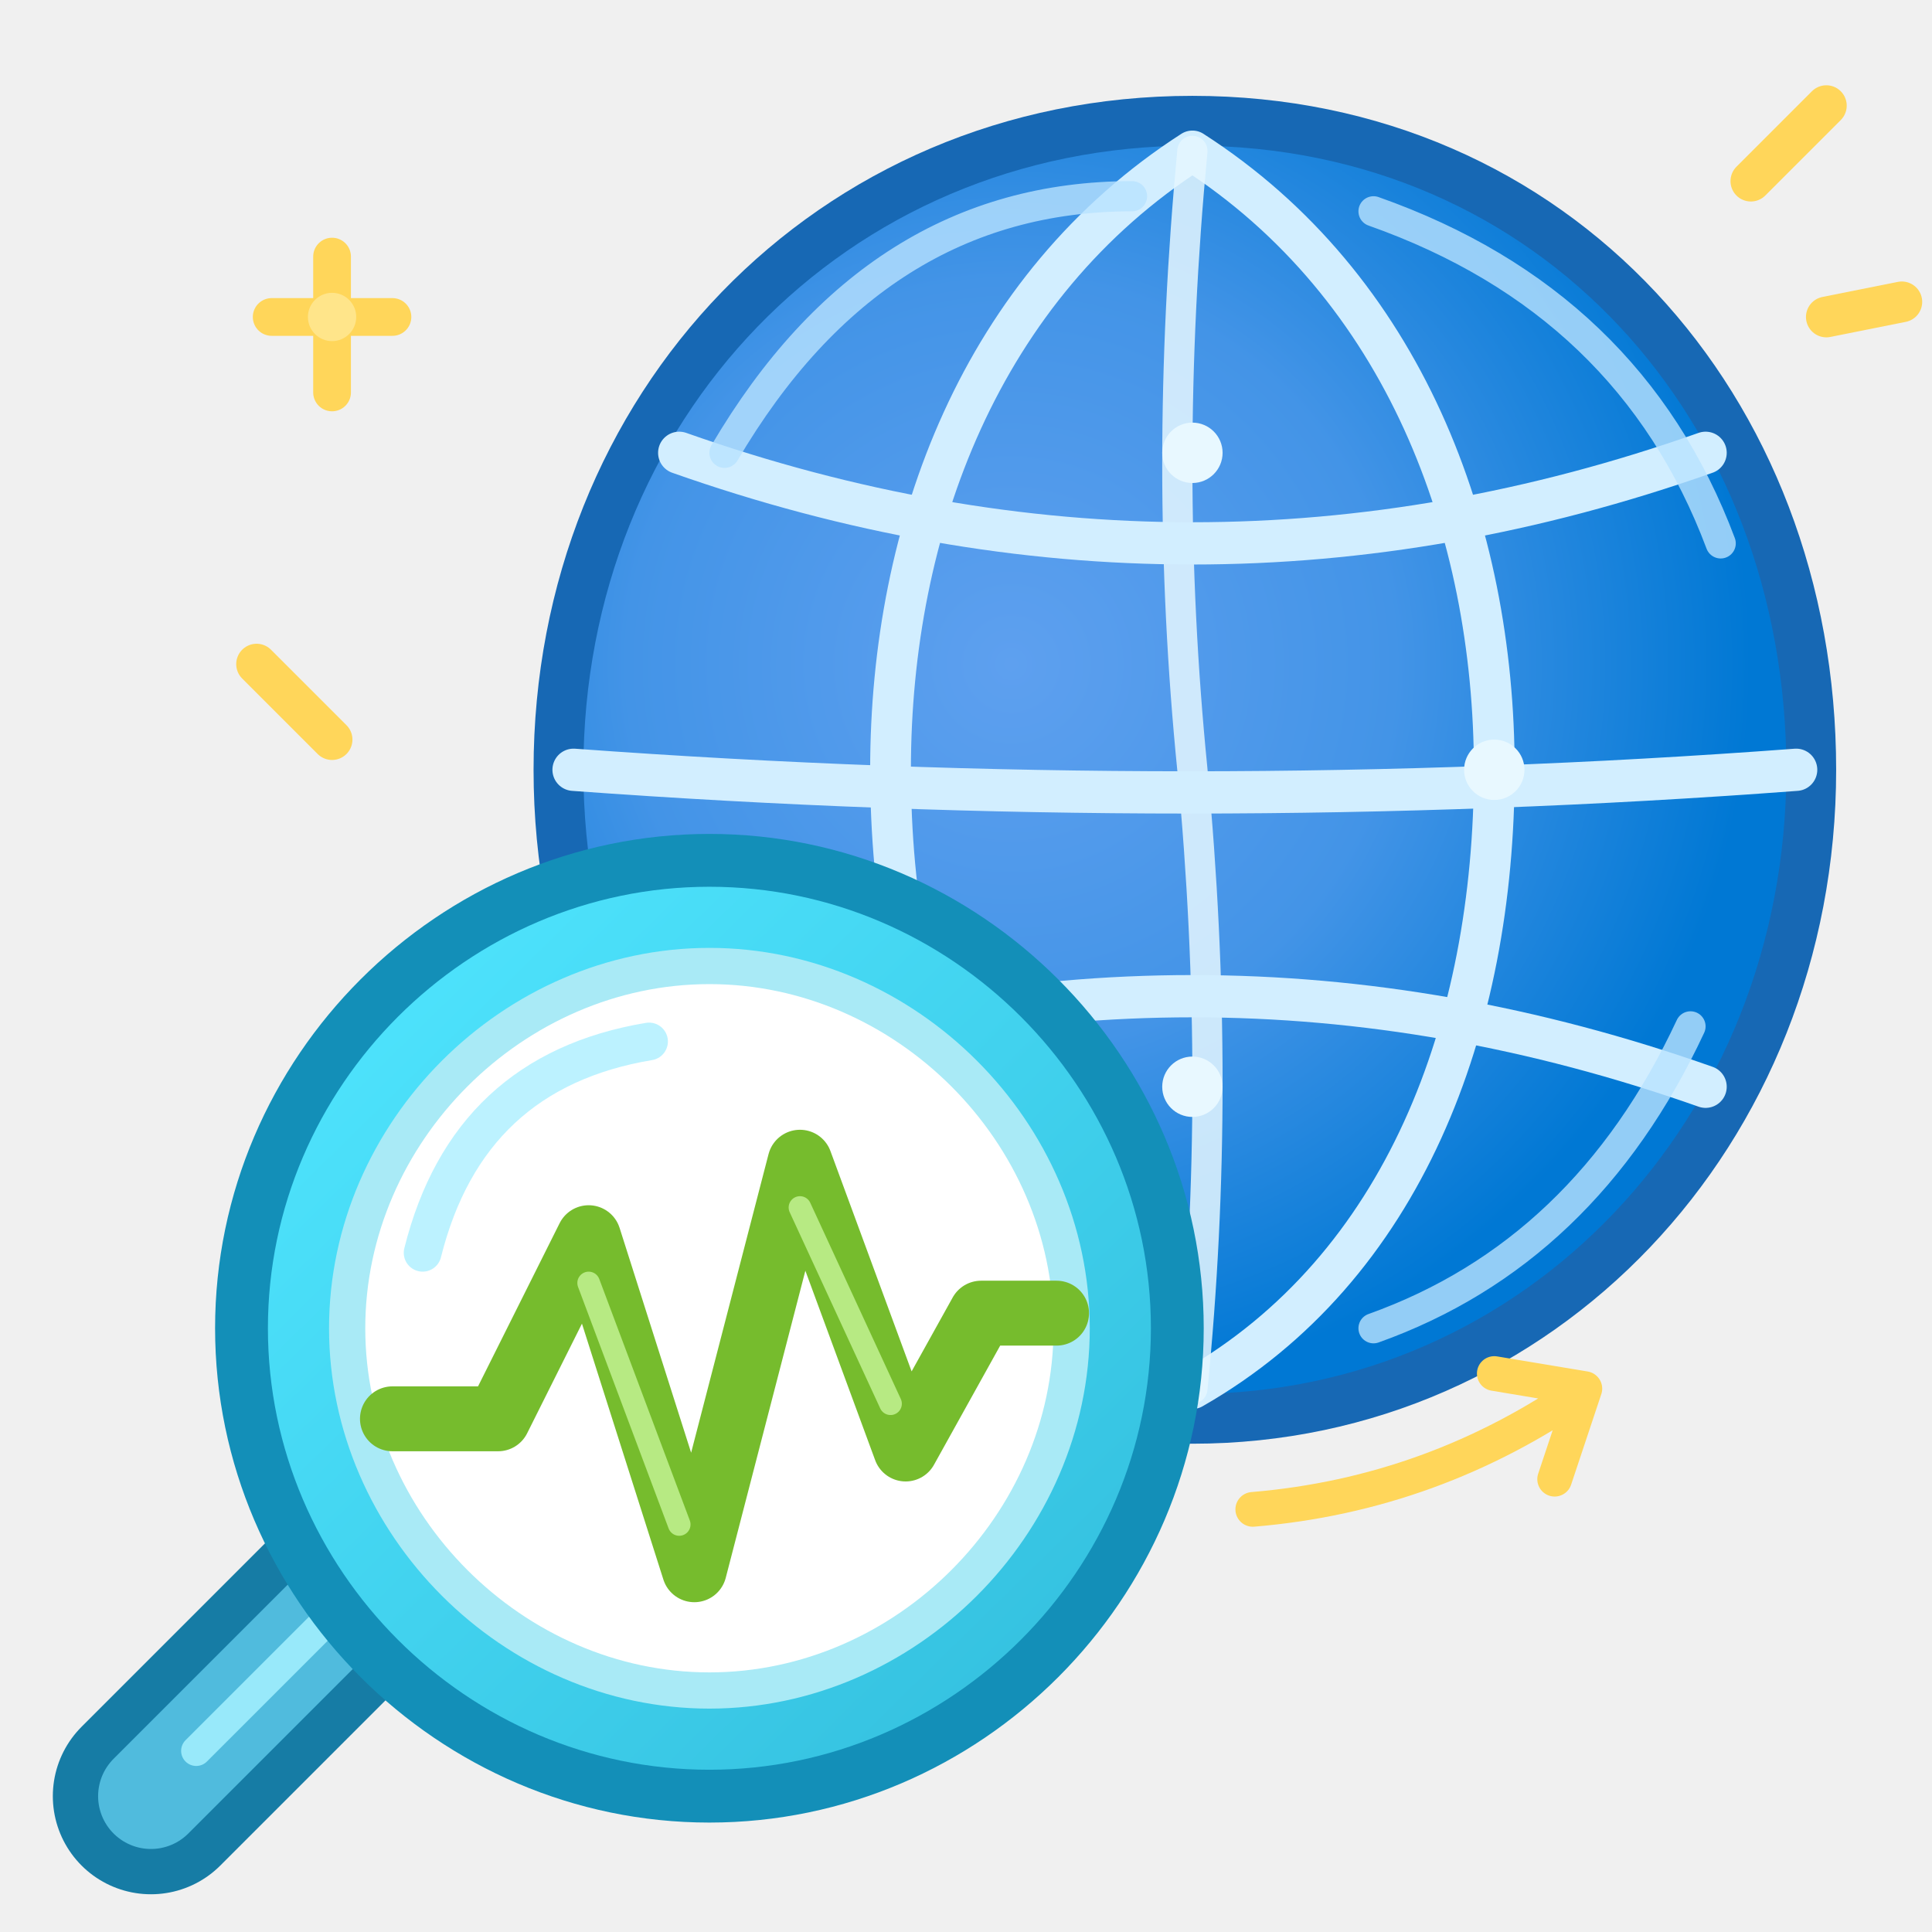
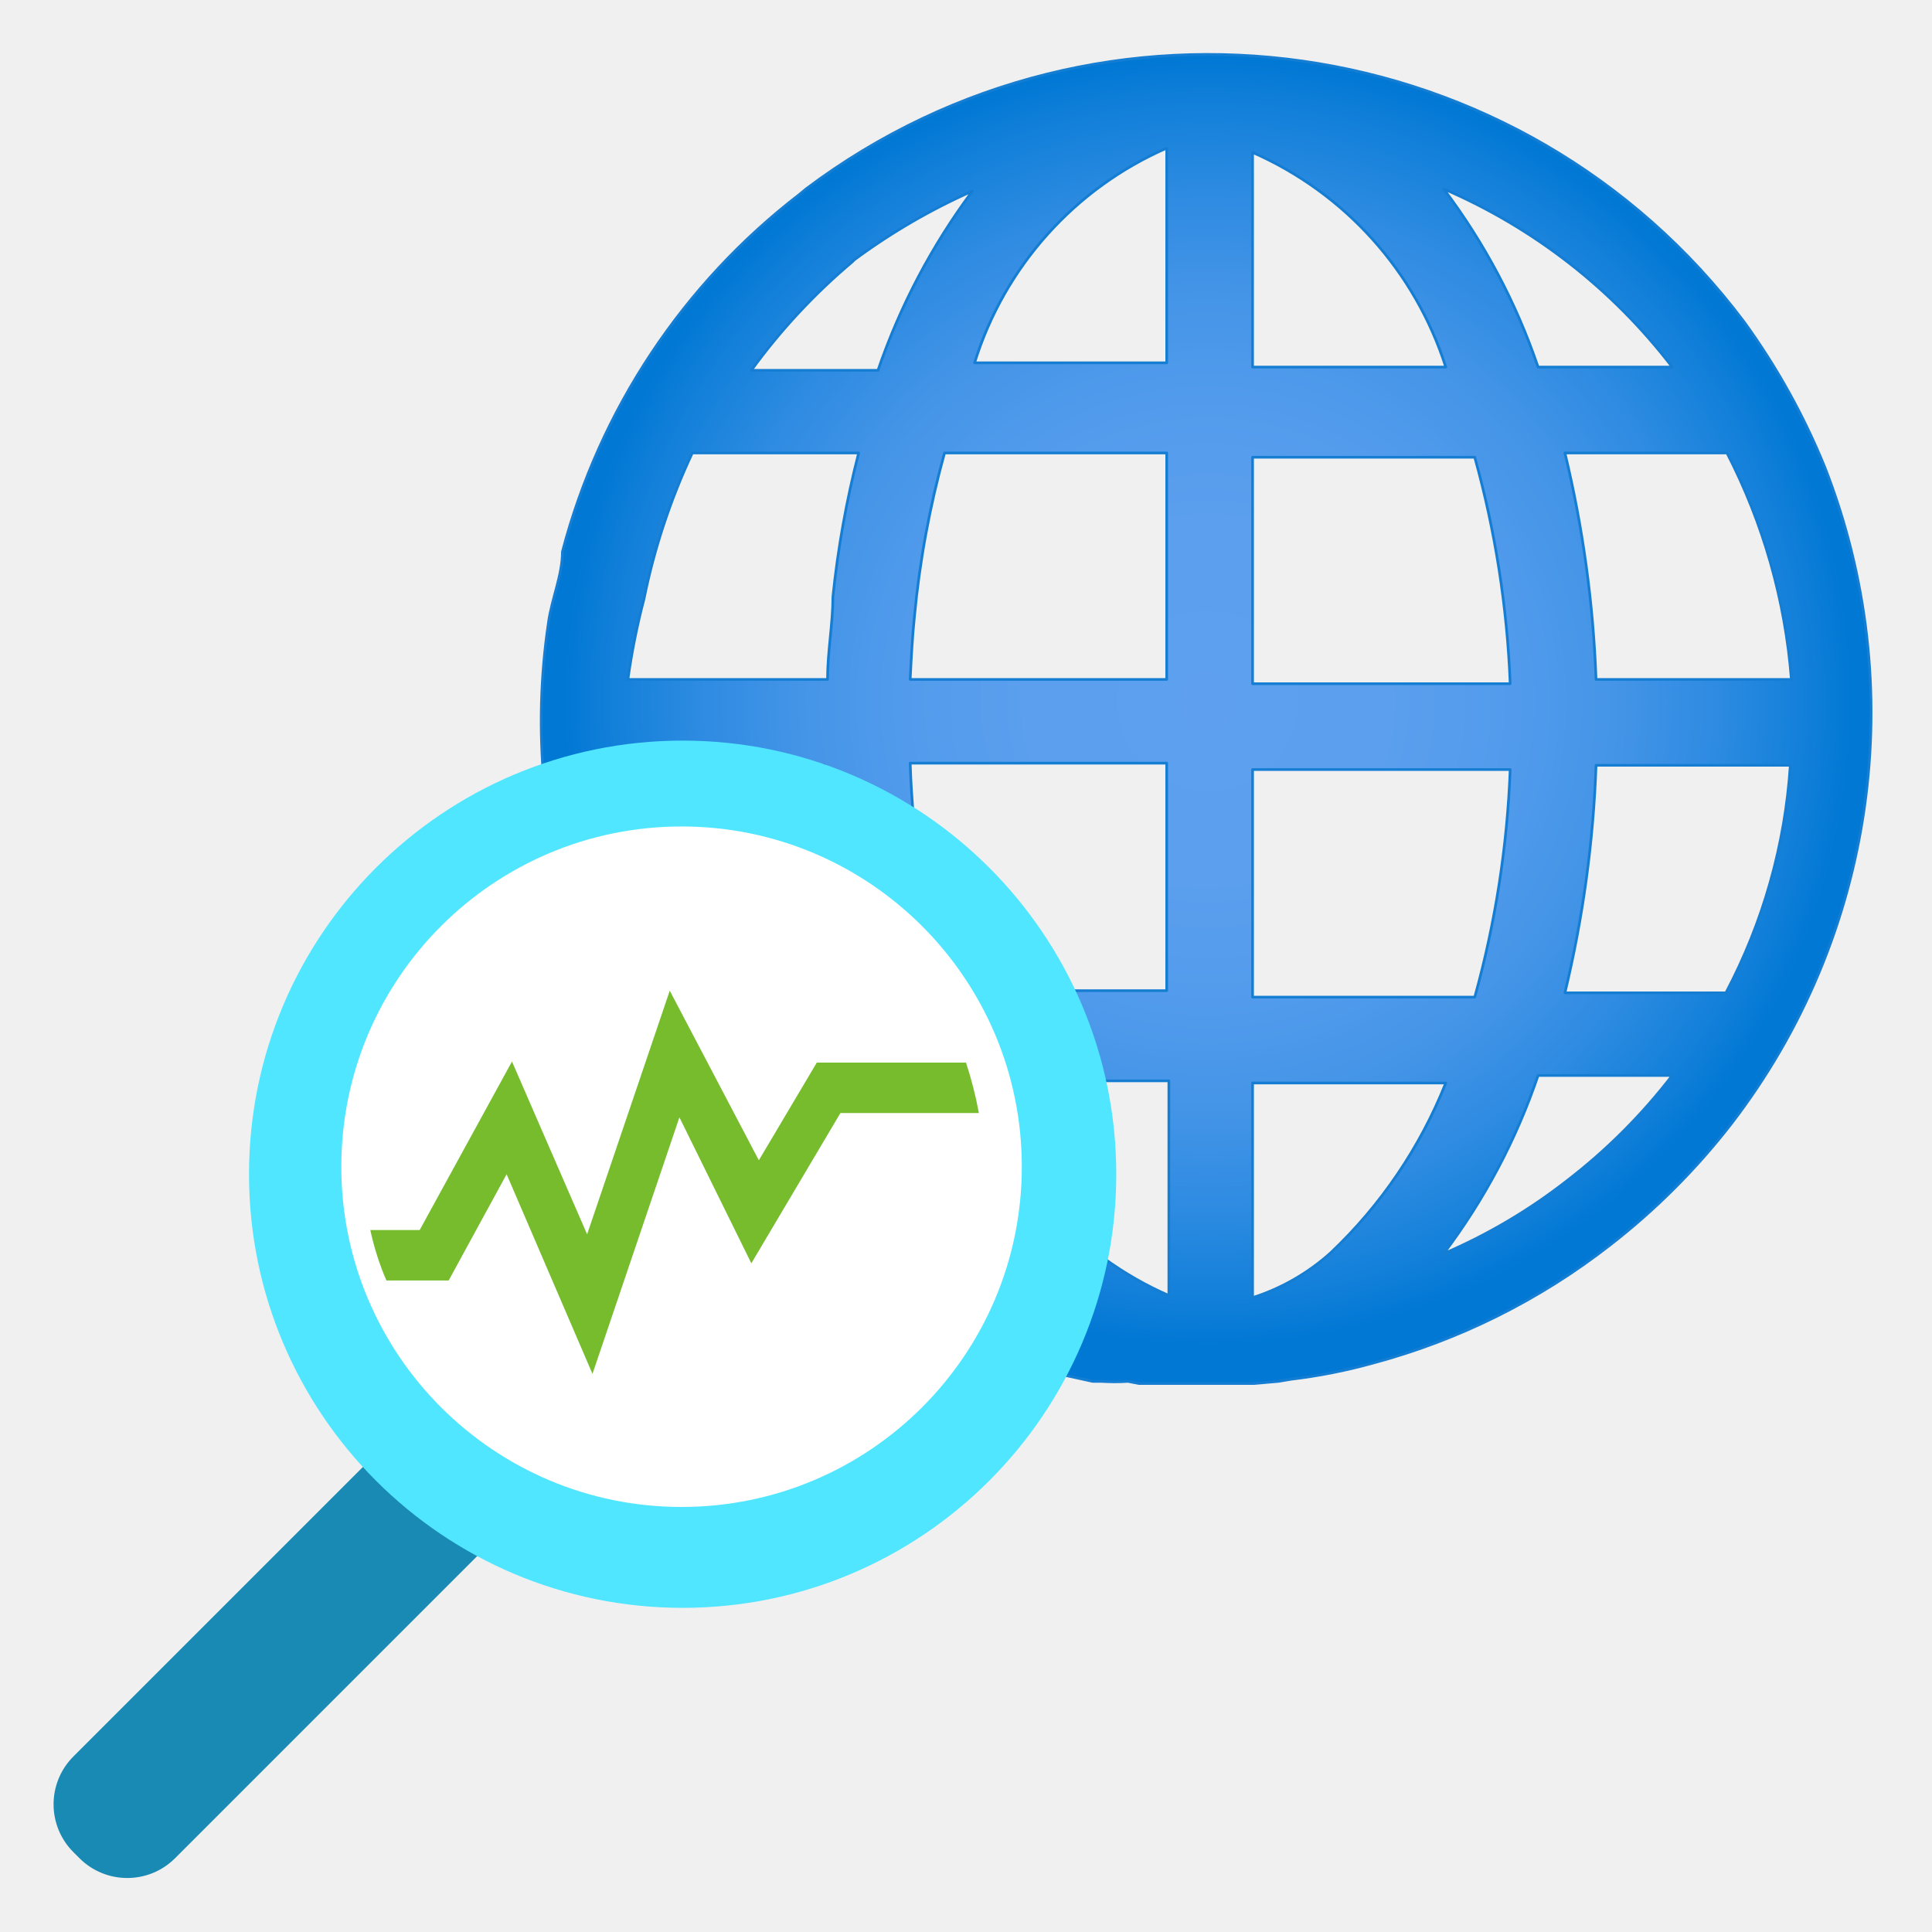
- <svg xmlns="http://www.w3.org/2000/svg" width="128" height="128" viewBox="0 0 128 128" fill="none" stroke-linecap="round" stroke-linejoin="round">
+ <svg xmlns="http://www.w3.org/2000/svg" width="128" height="128" viewBox="0 0 128 128">
  <defs>
-     <radialGradient id="globeBlue" cx="67" cy="44" r="49" gradientUnits="userSpaceOnUse">
-       <stop offset="0" stop-color="#5EA0EF" />
-       <stop offset=".52" stop-color="#4394E7" />
-       <stop offset="1" stop-color="#0078D4" />
+     <radialGradient id="globeBlue" cx="6.61" cy="45.13" r="6.4" gradientTransform="translate(5.04 -35.89) scale(.94)" gradientUnits="userSpaceOnUse">
+       <stop offset="0" stop-color="#5ea0ef" />
+       <stop offset=".28" stop-color="#5b9fee" />
+       <stop offset=".47" stop-color="#529bec" />
+       <stop offset=".64" stop-color="#4394e7" />
+       <stop offset=".79" stop-color="#2d8be1" />
+       <stop offset=".93" stop-color="#117fd9" />
+       <stop offset="1" stop-color="#0078d4" />
    </radialGradient>
-     <linearGradient id="lensCyan" x1="24" y1="57" x2="78" y2="112" gradientUnits="userSpaceOnUse">
-       <stop offset="0" stop-color="#50E6FF" />
-       <stop offset="1" stop-color="#32BEDD" />
-     </linearGradient>
  </defs>
-   <path d="M79 8            C103 8 120 27 120 51            C120 75 102 94 79 94            C55 94 37 75 37 51            C37 27 55 8 79 8Z" fill="url(#globeBlue)" stroke="#1768B4" stroke-width="3.3" />
-   <path d="M79 10            C65 19 59 35 59 51            C59 68 65 84 79 92            M79 10            C93 19 99 35 99 51            C99 68 93 84 79 92" stroke="#D2EEFF" stroke-width="2.7" />
-   <path d="M79 10 Q77 31 79 51            Q81 72 79 92" stroke="#E5F7FF" stroke-width="2" opacity=".85" />
-   <path d="M45 30 Q79 42 113 30            M38 51 Q79 54 119 51            M45 72 Q79 60 113 72" stroke="#D2EEFF" stroke-width="2.8" />
-   <path d="M48 30 Q58 13 75 13            M91 14 Q108 20 114 36            M112 68 Q105 83 91 88" stroke="#B8E2FF" stroke-width="2" opacity=".8" />
-   <path d="M30 99            L10 119" stroke="#167CA5" stroke-width="13" />
-   <path d="M30 99 L10 119" stroke="#50BBDD" stroke-width="7" />
-   <path d="M26 103 L13 116" stroke="#A4F1FF" stroke-width="2" opacity=".85" />
-   <path d="M47 57            C64 57 78 71 78 88            C78 105 64 119 47 119            C30 119 16 105 16 88            C16 71 30 57 47 57Z" fill="url(#lensCyan)" stroke="#138FB8" stroke-width="3.5" />
-   <path d="M47 64            C60 64 71 75 71 88            C71 101 60 112 47 112            C34 112 23 101 23 88            C23 75 34 64 47 64Z" fill="#FFFFFF" stroke="#A9EAF6" stroke-width="2.4" />
-   <path d="M28 83 Q31 71 43 69" stroke="#B5F1FF" stroke-width="2.5" opacity=".9" />
-   <path d="M26 94            L33 94            L39 82            L46 104            L53 77            L60 96            L65 87            L70 87" stroke="#76BC2D" stroke-width="4.3" />
-   <path d="M39 85 L45 101            M53 80 L59 93" stroke="#B7EA83" stroke-width="1.5" />
-   <circle cx="79" cy="30" r="2" fill="#E8F8FF" />
-   <circle cx="99" cy="51" r="2" fill="#E8F8FF" />
-   <circle cx="79" cy="72" r="2" fill="#E8F8FF" />
-   <path d="M116 12 L121 7            M121 21 L126 20            M22 49 L17 44" stroke="#FFD65A" stroke-width="2.7" />
-   <path d="M22 17 L22 26            M18 21 L26 21" stroke="#FFD65A" stroke-width="2.5" />
-   <circle cx="22" cy="21" r="1.6" fill="#FFE58A" />
-   <path d="M83 100 Q95 99 105 92            M105 92 L103 98            M105 92 L99 91" stroke="#FFD65A" stroke-width="2.3" />
+   <g transform="scale(7.111111)" stroke-linecap="round" stroke-linejoin="round">
+     <rect x="-.15" y="14.53" width="5.89" height="1.34" rx=".63" transform="translate(-9.93 6.43) rotate(-45)" fill="#198ab3" />
+     <path d="M17 4.35          A6.44 6.44 0 0 0 16.25 3          A6.24 6.24 0 0 0 7.51 1.76          l-.06.05          A6.18 6.18 0 0 0 5.24 5.14          c0 .22-.1.44-.13.66          A6.25 6.25 0 0 0 7 11.26          h0          a2.09 2.09 0 0 0 .22.2          l.02.02          .22.18          h0          a5.76 5.76 0 0 0 .94.6          l.1.06          .17.07          .14.07          .15.06          .16.06          .14.05          .2.06          .11.03          .29.08          h0          l.32.07          h.08          a1.9 1.9 0 0 0 .25 0          l.1.02          h1.07          l.23-.02          h0          l.12-.02          a5.1 5.1 0 0 0 .76-.15          h0          a6.2 6.2 0 0 0 2.21-1.1          a6.36 6.36 0 0 0 1.13-1.13          A6.28 6.28 0 0 0 17 4.35          Z           M15.58 3.42          h-1.25          a5.92 5.92 0 0 0-.88-1.66          A5.34 5.34 0 0 1 15.58 3.42          Z           M11.67 1.42          a3.27 3.27 0 0 1 1.8 2          h-1.8          Z           M11.67 4.26          h2.07          a9.23 9.23 0 0 1 .33 2.11          h-2.4          Z           M11.67 7.17          h2.4          a9.23 9.23 0 0 1-.33 2.12          h-2.07          Z           M8.52 5.74          A8.73 8.73 0 0 1 8.8 4.22          h2.07          v2.11          H8.48          c.01-.2.02-.4.04-.59          Z           M10.87 1.38          v2          H9.08          A3.23 3.23 0 0 1 10.87 1.38          Z           M7.94 2.44          l.02-.02          a5.83 5.83 0 0 1 1.1-.64          a6.12 6.12 0 0 0-.88 1.67          H7          a5.68 5.68 0 0 1 .94-1.01          Z           M6.45 4.22          H8          a9.11 9.11 0 0 0-.24 1.34          c0 .25-.05.51-.05.77          H5.85          a6.46 6.46 0 0 1 .15-.75          a6 6 0 0 1 .45-1.36          Z           M5.85 7.13          h1.83          A9.35 9.35 0 0 0 8 9.25          H6.45          a5.36 5.36 0 0 1-.6-2.12          Z           M7 10.07          l.02.02          h1.19          a5.92 5.92 0 0 0 .88 1.66          A5.31 5.31 0 0 1 7 10.07          Z           M10.89 12.07          a3.23 3.23 0 0 1-1.79-2          h1.79          Z           M10.87 9.23          H8.8          a9.24 9.24 0 0 1-.32-2.12          h2.39          Z           M12.4 11.67          a2 2 0 0 1-.73.42          v-2          h1.8          a4.44 4.44 0 0 1-1.07 1.58          Z           M14.6 11          h0          a5.19 5.19 0 0 1-1.15.68          a5.92 5.92 0 0 0 .88-1.66          h1.25          A5.35 5.35 0 0 1 14.6 11          Z           M16.08 9.25          h-1.5          a10.64 10.64 0 0 0 .29-2.12          h1.81          a5.27 5.27 0 0 1-.6 2.12          Z           M14.87 6.33          a10.64 10.64 0 0 0-.29-2.11          h1.51          a5.54 5.54 0 0 1 .6 2.11          Z" fill="url(#globeBlue)" fill-rule="evenodd" stroke="#167ed2" stroke-width=".025" />
+     <path d="M10.40 10.94          C10.40 13.17 8.59 14.98 6.36 14.98          C4.13 14.98 2.32 13.17 2.32 10.94          C2.32 8.71 4.13 6.90 6.36 6.90          C8.59 6.90 10.40 8.71 10.40 10.94          Z" fill="#50e6ff" />
+     <path d="M9.52 10.87          C9.52 12.62 8.10 14.04 6.35 14.04          C4.60 14.04 3.18 12.62 3.18 10.87          C3.18 9.12 4.60 7.70 6.35 7.70          C8.10 7.70 9.52 9.12 9.52 10.87          Z" fill="#ffffff" />
+     <path d="M4.72 10.94          l.80 1.86          .81-2.39          .67 1.36          .83-1.40          h1.29          A3.57 3.57 0 0 0 9 9.90          H7.61          l-.54.91          -.83-1.58          -.77 2.27          -.70-1.61          -.86 1.57          h-.46          a2.57 2.57 0 0 0 .15.47          h.58          Z" fill="#76bc2d" />
+   </g>
</svg>
